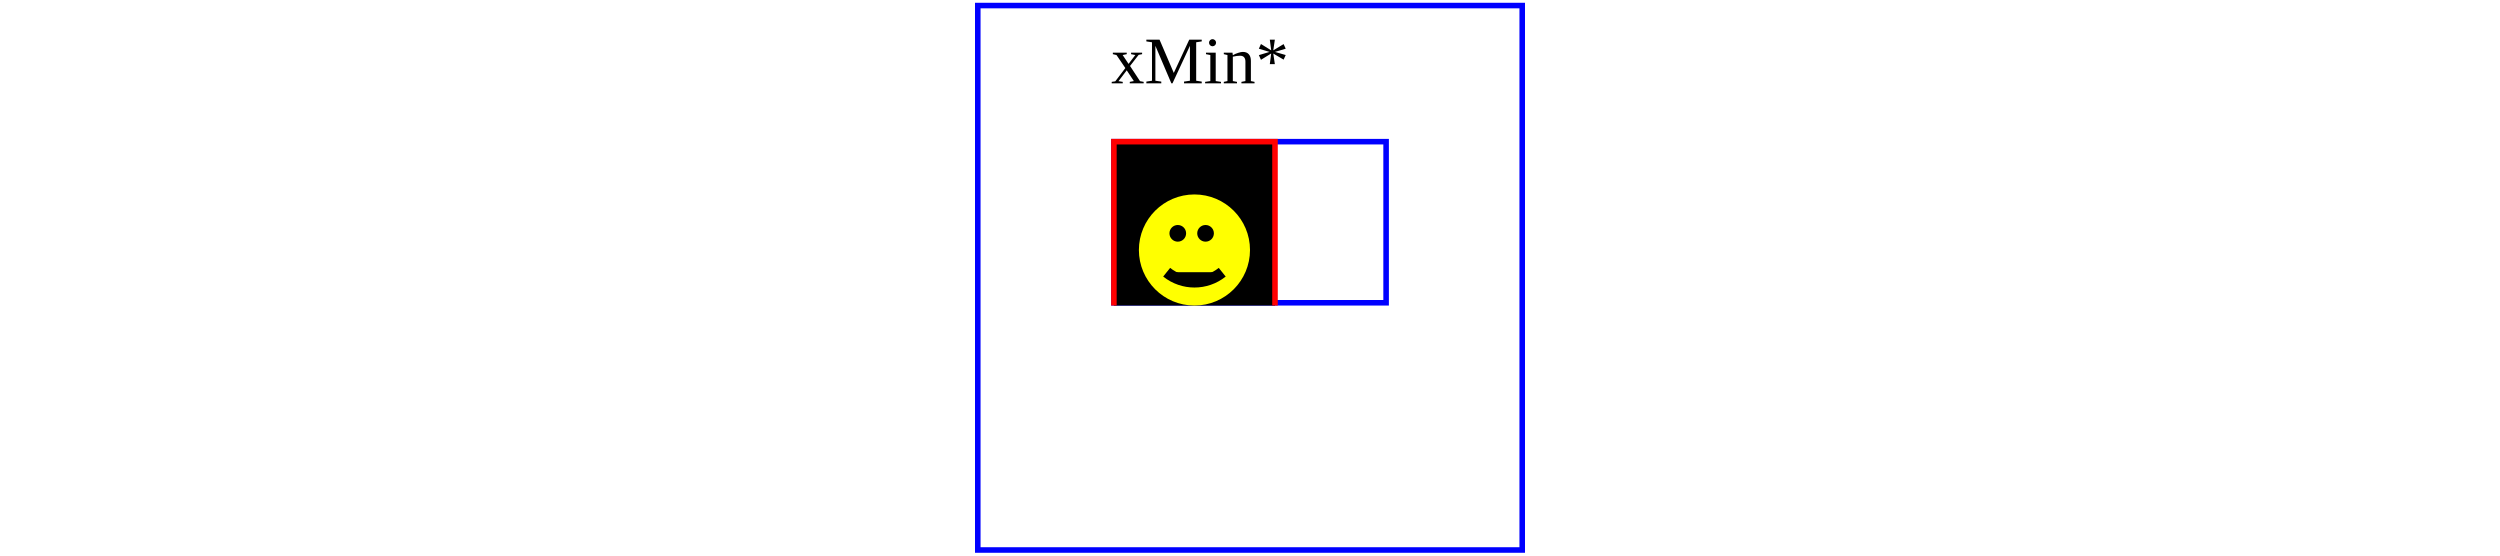
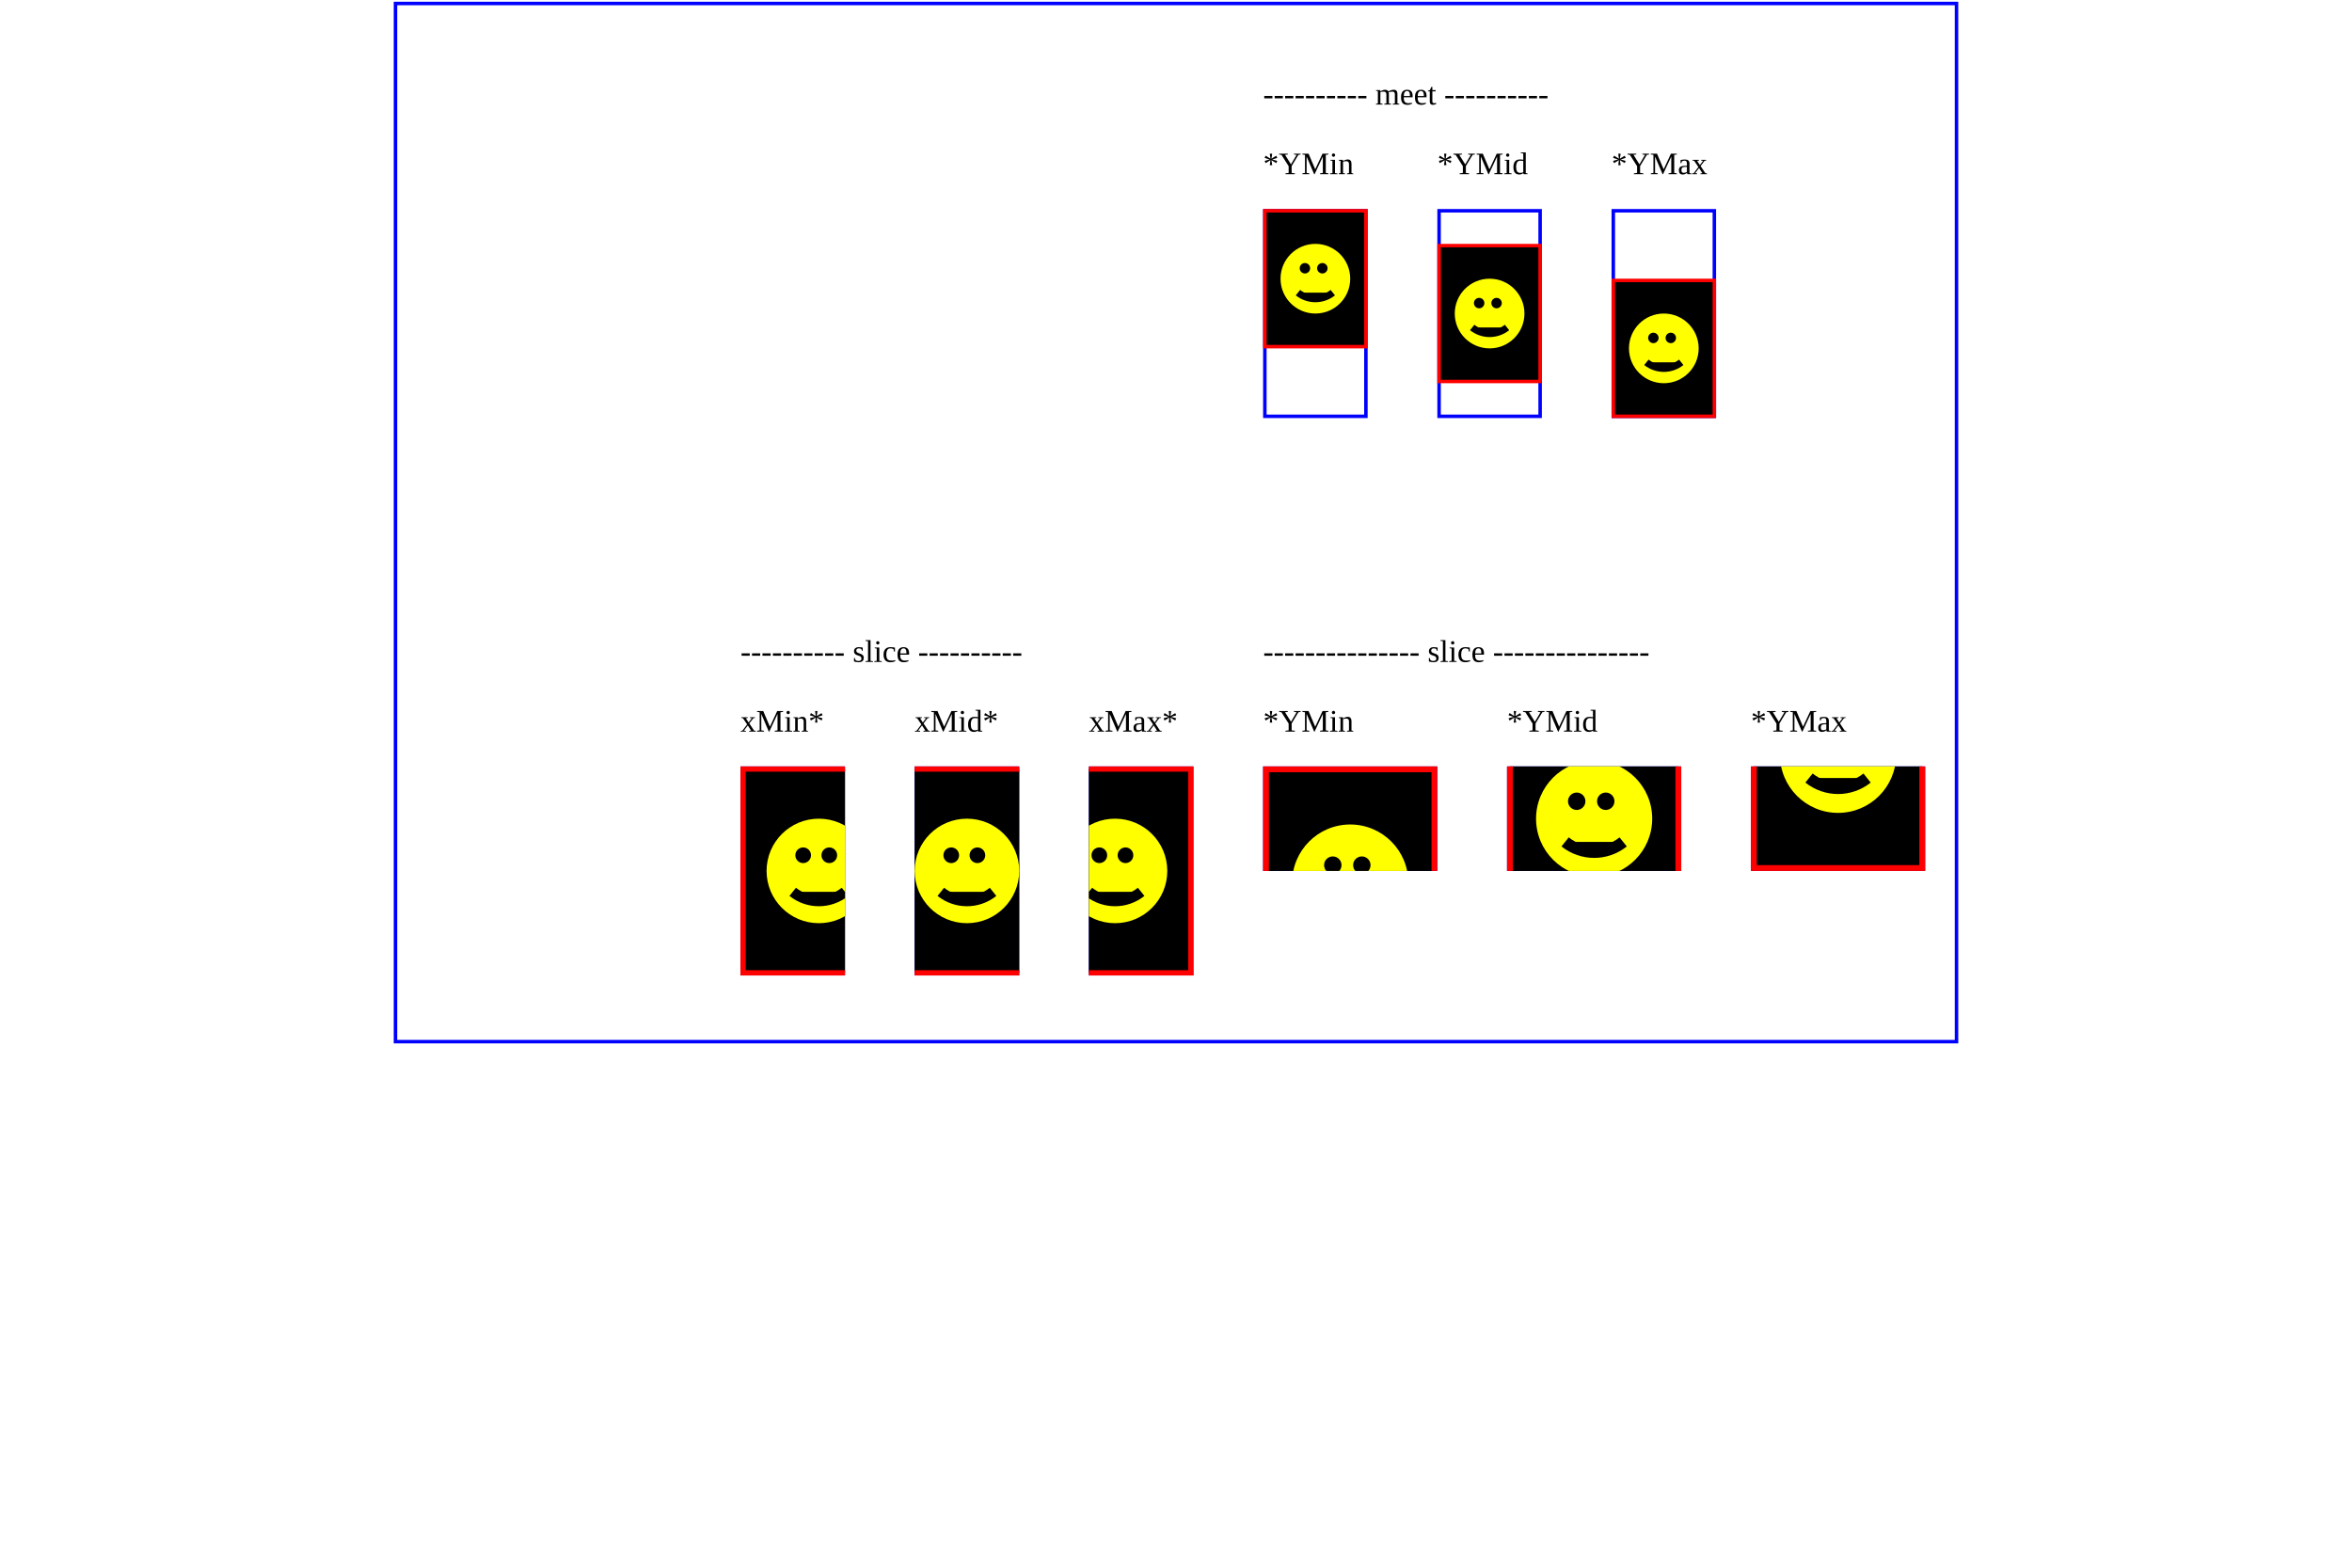
- <svg xmlns="http://www.w3.org/2000/svg" height="100px" version="1.1" viewBox="0 0 100.0 100.0" width="450px">
-   <rect fill="none" height="98" stroke="blue" width="98" x="1" y="1" />
-   <g transform="translate(25, 25)">
-     <text y="-10">xMin*</text>
-     <rect fill="none" height="29" stroke="blue" width="49" x=".5" y=".5" />
-     <svg height="30" preserveAspectRatio="xMinYMin meet" viewBox="0 0 50.0 30.0" width="50">
-       <rect fill="black" height="39" stroke="red" width="29" x=".5" y=".5" />
-       <g transform="translate(0, 5)">
-         <circle cx="15" cy="15" fill="yellow" r="10" />
-         <circle cx="12" cy="12" fill="black" r="1.5" />
-         <circle cx="17" cy="12" fill="black" r="1.5" />
-         <path d="M 10 19 A 8 8 0 0 0 20 19" stroke="black" stroke-width="2" />
+ <svg xmlns="http://www.w3.org/2000/svg" height="300px" version="1.1" viewBox="0 0 450.0 450.0" width="450px">
+   <rect fill="none" height="298" stroke="blue" width="448" x="1" y="1" />
+   <g font-size="9">
+     <g id="meet-group-2" transform="translate(250, 60)">
+       <text x="0" y="-30">
+         ---------- meet ----------
+       </text>
+       <g>
+         <text y="-10">
+           *YMin
+         </text>
+         <rect fill="none" height="59" stroke="blue" width="29" x=".5" y=".5" />
+         <svg height="60" preserveAspectRatio="xMinYMin meet" viewBox="0 0 30 40" width="30">
+           <rect fill="black" height="39" stroke="red" width="29" x=".5" y=".5" />
+           <g transform="translate(0, 5)">
+             <circle cx="15" cy="15" fill="yellow" r="10" />
+             <circle cx="12" cy="12" fill="black" r="1.5" />
+             <circle cx="17" cy="12" fill="black" r="1.5" />
+             <path d="M 10 19 A 8 8 0 0 0 20 19" stroke="black" stroke-width="2" />
+           </g>
+         </svg>
      </g>
-     </svg>
+       <g transform="translate(50, 0)">
+         <text y="-10">
+           *YMid
+         </text>
+         <rect fill="none" height="59" stroke="blue" width="29" x=".5" y=".5" />
+         <svg height="60" preserveAspectRatio="xMidYMid meet" viewBox="0 0 30 40" width="30">
+           <rect fill="black" height="39" stroke="red" width="29" x=".5" y=".5" />
+           <g transform="translate(0, 5)">
+             <circle cx="15" cy="15" fill="yellow" r="10" />
+             <circle cx="12" cy="12" fill="black" r="1.5" />
+             <circle cx="17" cy="12" fill="black" r="1.5" />
+             <path d="M 10 19 A 8 8 0 0 0 20 19" stroke="black" stroke-width="2" />
+           </g>
+         </svg>
+       </g>
+       <g transform="translate(100, 0)">
+         <text y="-10">
+           *YMax
+         </text>
+         <rect fill="none" height="59" stroke="blue" width="29" x=".5" y=".5" />
+         <svg height="60" preserveAspectRatio="xMaxYMax meet" viewBox="0 0 30 40" width="30">
+           <rect fill="black" height="39" stroke="red" width="29" x=".5" y=".5" />
+           <g transform="translate(0, 5)">
+             <circle cx="15" cy="15" fill="yellow" r="10" />
+             <circle cx="12" cy="12" fill="black" r="1.5" />
+             <circle cx="17" cy="12" fill="black" r="1.5" />
+             <path d="M 10 19 A 8 8 0 0 0 20 19" stroke="black" stroke-width="2" />
+           </g>
+         </svg>
+       </g>
+     </g>
+     <g id="slice-group-1" transform="translate(100, 220)">
+       <text x="0" y="-30">
+         ---------- slice ----------
+       </text>
+       <g>
+         <text y="-10">
+           xMin*
+         </text>
+         <rect fill="none" height="59" stroke="blue" width="29" x=".5" y=".5" />
+         <svg height="60" preserveAspectRatio="xMinYMin slice" viewBox="0 0 30 40" width="30">
+           <rect fill="black" height="39" stroke="red" width="29" x=".5" y=".5" />
+           <g transform="translate(0, 5)">
+             <circle cx="15" cy="15" fill="yellow" r="10" />
+             <circle cx="12" cy="12" fill="black" r="1.5" />
+             <circle cx="17" cy="12" fill="black" r="1.5" />
+             <path d="M 10 19 A 8 8 0 0 0 20 19" stroke="black" stroke-width="2" />
+           </g>
+         </svg>
+       </g>
+       <g transform="translate(50,0)">
+         <text y="-10">
+           xMid*
+         </text>
+         <rect fill="none" height="59" stroke="blue" width="29" x=".5" y=".5" />
+         <svg height="60" preserveAspectRatio="xMidYMid slice" viewBox="0 0 30 40" width="30">
+           <rect fill="black" height="39" stroke="red" width="29" x=".5" y=".5" />
+           <g transform="translate(0, 5)">
+             <circle cx="15" cy="15" fill="yellow" r="10" />
+             <circle cx="12" cy="12" fill="black" r="1.5" />
+             <circle cx="17" cy="12" fill="black" r="1.5" />
+             <path d="M 10 19 A 8 8 0 0 0 20 19" stroke="black" stroke-width="2" />
+           </g>
+         </svg>
+       </g>
+       <g transform="translate(100,0)">
+         <text y="-10">
+           xMax*
+         </text>
+         <rect fill="none" height="59" stroke="blue" width="29" x=".5" y=".5" />
+         <svg height="60" preserveAspectRatio="xMaxYMax slice" viewBox="0 0 30 40" width="30">
+           <rect fill="black" height="39" stroke="red" width="29" x=".5" y=".5" />
+           <g transform="translate(0, 5)">
+             <circle cx="15" cy="15" fill="yellow" r="10" />
+             <circle cx="12" cy="12" fill="black" r="1.5" />
+             <circle cx="17" cy="12" fill="black" r="1.5" />
+             <path d="M 10 19 A 8 8 0 0 0 20 19" stroke="black" stroke-width="2" />
+           </g>
+         </svg>
+       </g>
+     </g>
+     <g id="slice-group-2" transform="translate(250, 220)">
+       <text x="0" y="-30">
+         --------------- slice ---------------
+       </text>
+       <g>
+         <text y="-10">
+           *YMin
+         </text>
+         <rect fill="none" height="29" stroke="blue" width="49" x=".5" y=".5" />
+         <svg height="30" preserveAspectRatio="xMinYMin slice" viewBox="0 0 30 40" width="50">
+           <rect fill="black" height="39" stroke="red" width="29" x=".5" y=".5" />
+           <g transform="translate(0, 5)">
+             <circle cx="15" cy="15" fill="yellow" r="10" />
+             <circle cx="12" cy="12" fill="black" r="1.5" />
+             <circle cx="17" cy="12" fill="black" r="1.5" />
+             <path d="M 10 19 A 8 8 0 0 0 20 19" stroke="black" stroke-width="2" />
+           </g>
+         </svg>
+       </g>
+       <g transform="translate(70,0)">
+         <text y="-10">
+           *YMid
+         </text>
+         <rect fill="none" height="29" stroke="blue" width="49" x=".5" y=".5" />
+         <svg height="30" preserveAspectRatio="xMidYMid slice" viewBox="0 0 30 40" width="50">
+           <rect fill="black" height="39" stroke="red" width="29" x=".5" y=".5" />
+           <g transform="translate(0, 5)">
+             <circle cx="15" cy="15" fill="yellow" r="10" />
+             <circle cx="12" cy="12" fill="black" r="1.5" />
+             <circle cx="17" cy="12" fill="black" r="1.5" />
+             <path d="M 10 19 A 8 8 0 0 0 20 19" stroke="black" stroke-width="2" />
+           </g>
+         </svg>
+       </g>
+       <g transform="translate(140,0)">
+         <text y="-10">
+           *YMax
+         </text>
+         <rect fill="none" height="29" stroke="blue" width="49" x=".5" y=".5" />
+         <svg height="30" preserveAspectRatio="xMaxYMax slice" viewBox="0 0 30 40" width="50">
+           <rect fill="black" height="39" stroke="red" width="29" x=".5" y=".5" />
+           <g transform="translate(0, 5)">
+             <circle cx="15" cy="15" fill="yellow" r="10" />
+             <circle cx="12" cy="12" fill="black" r="1.5" />
+             <circle cx="17" cy="12" fill="black" r="1.5" />
+             <path d="M 10 19 A 8 8 0 0 0 20 19" stroke="black" stroke-width="2" />
+           </g>
+         </svg>
+       </g>
+     </g>
  </g>
</svg>
